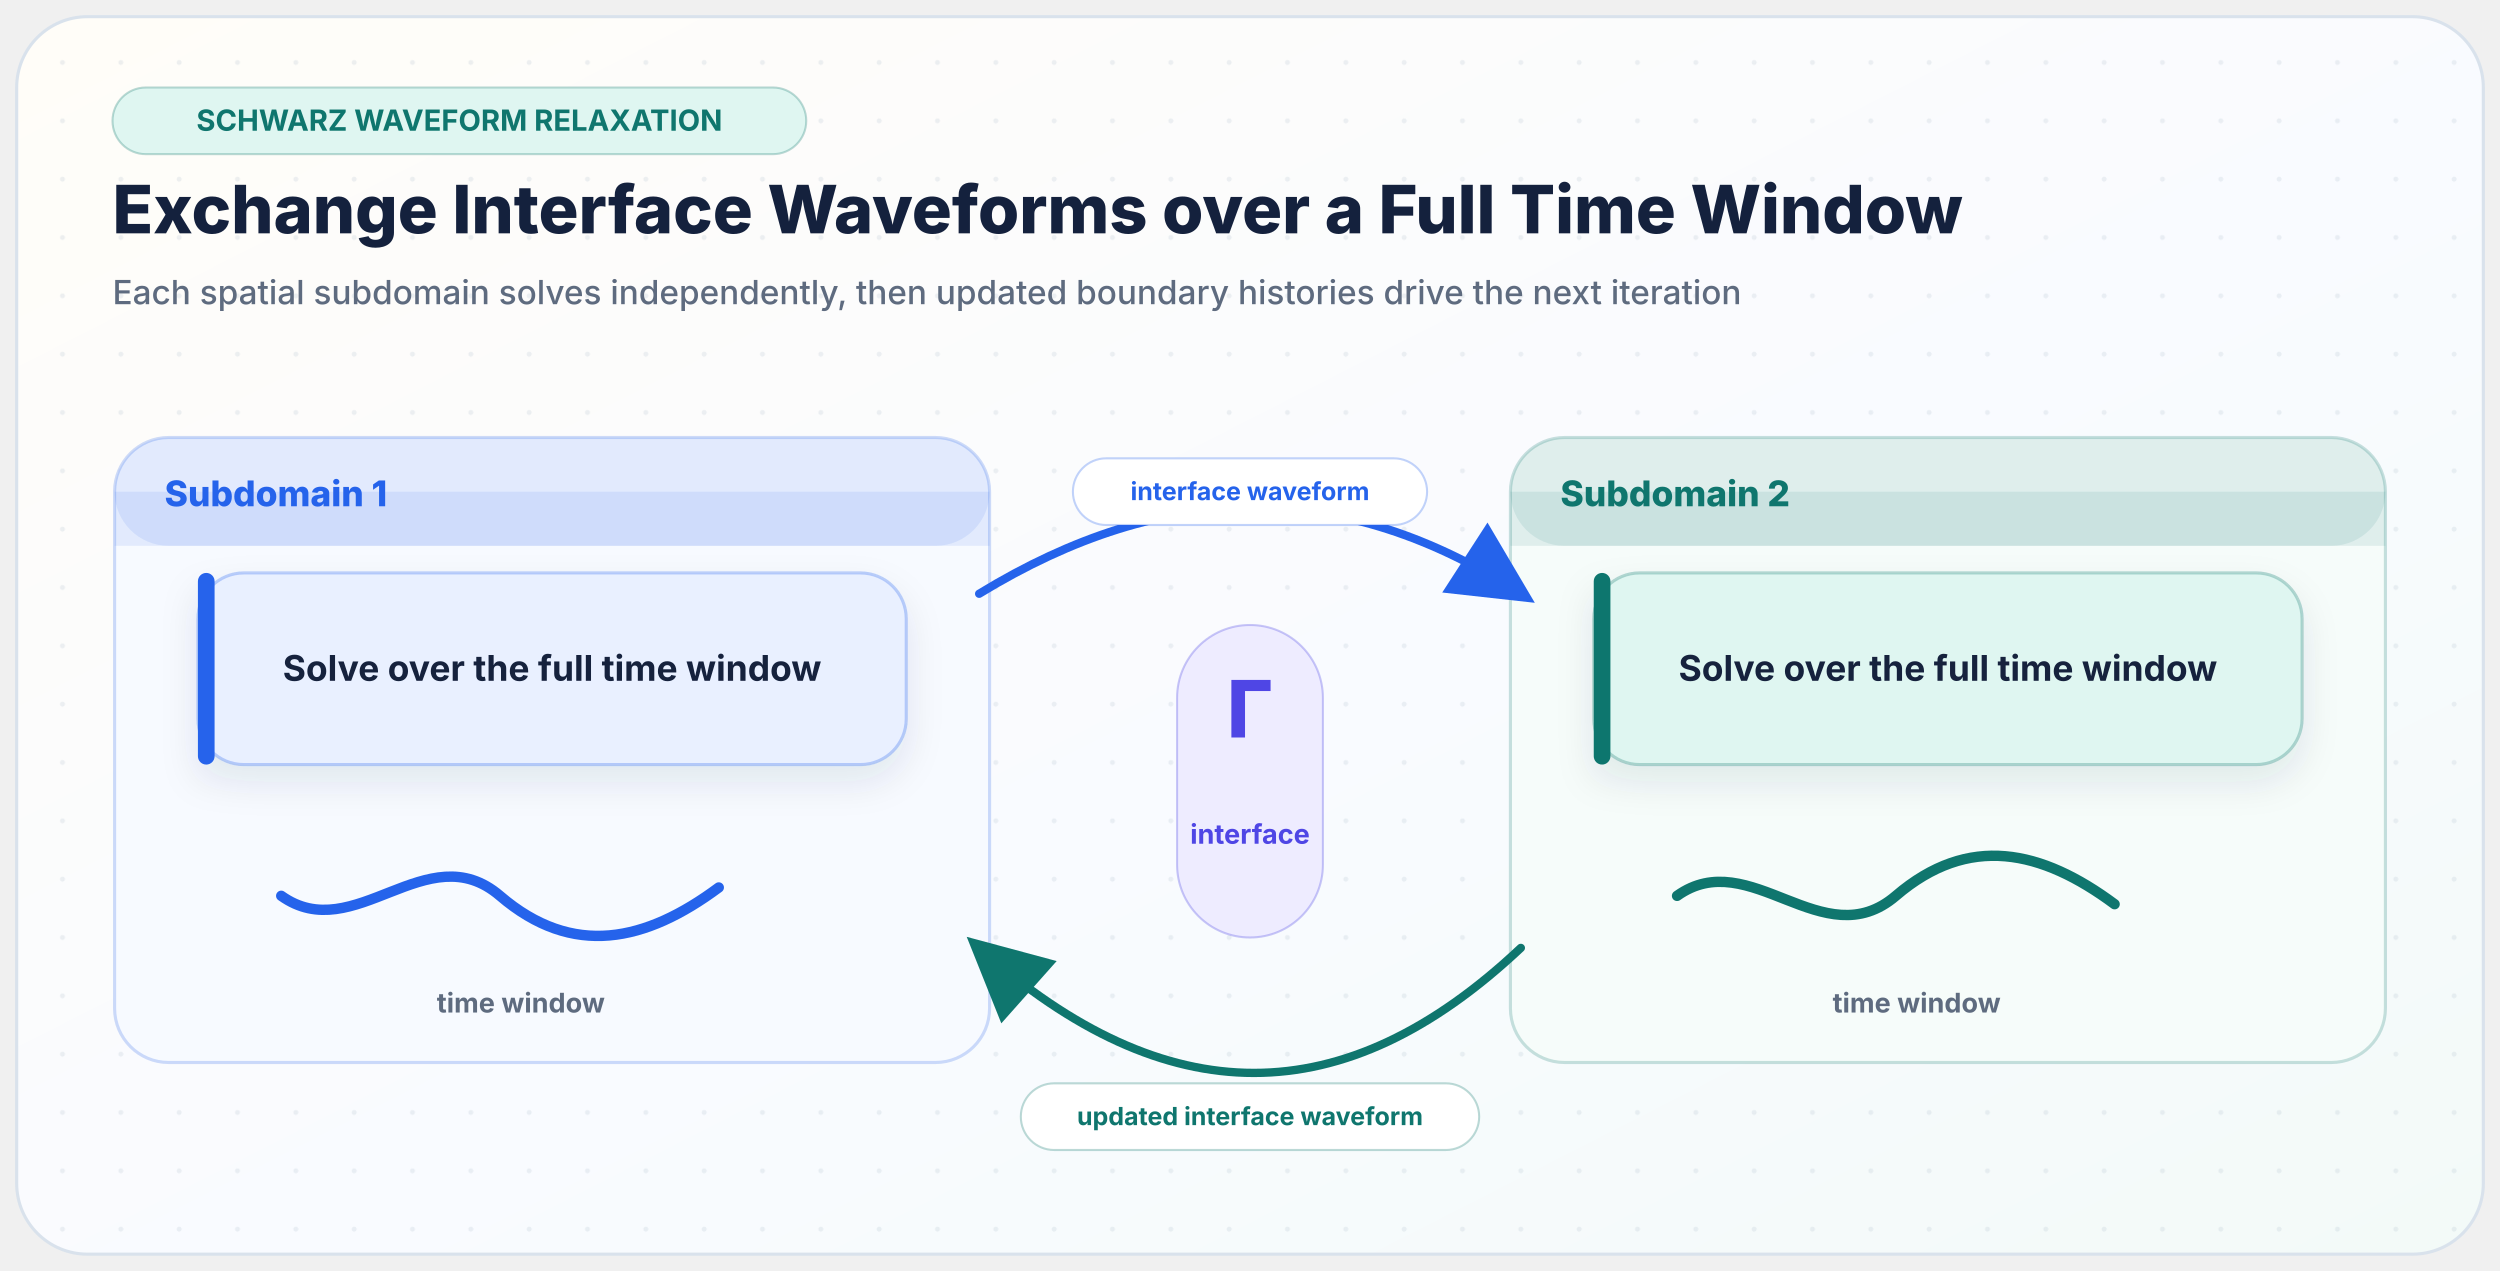
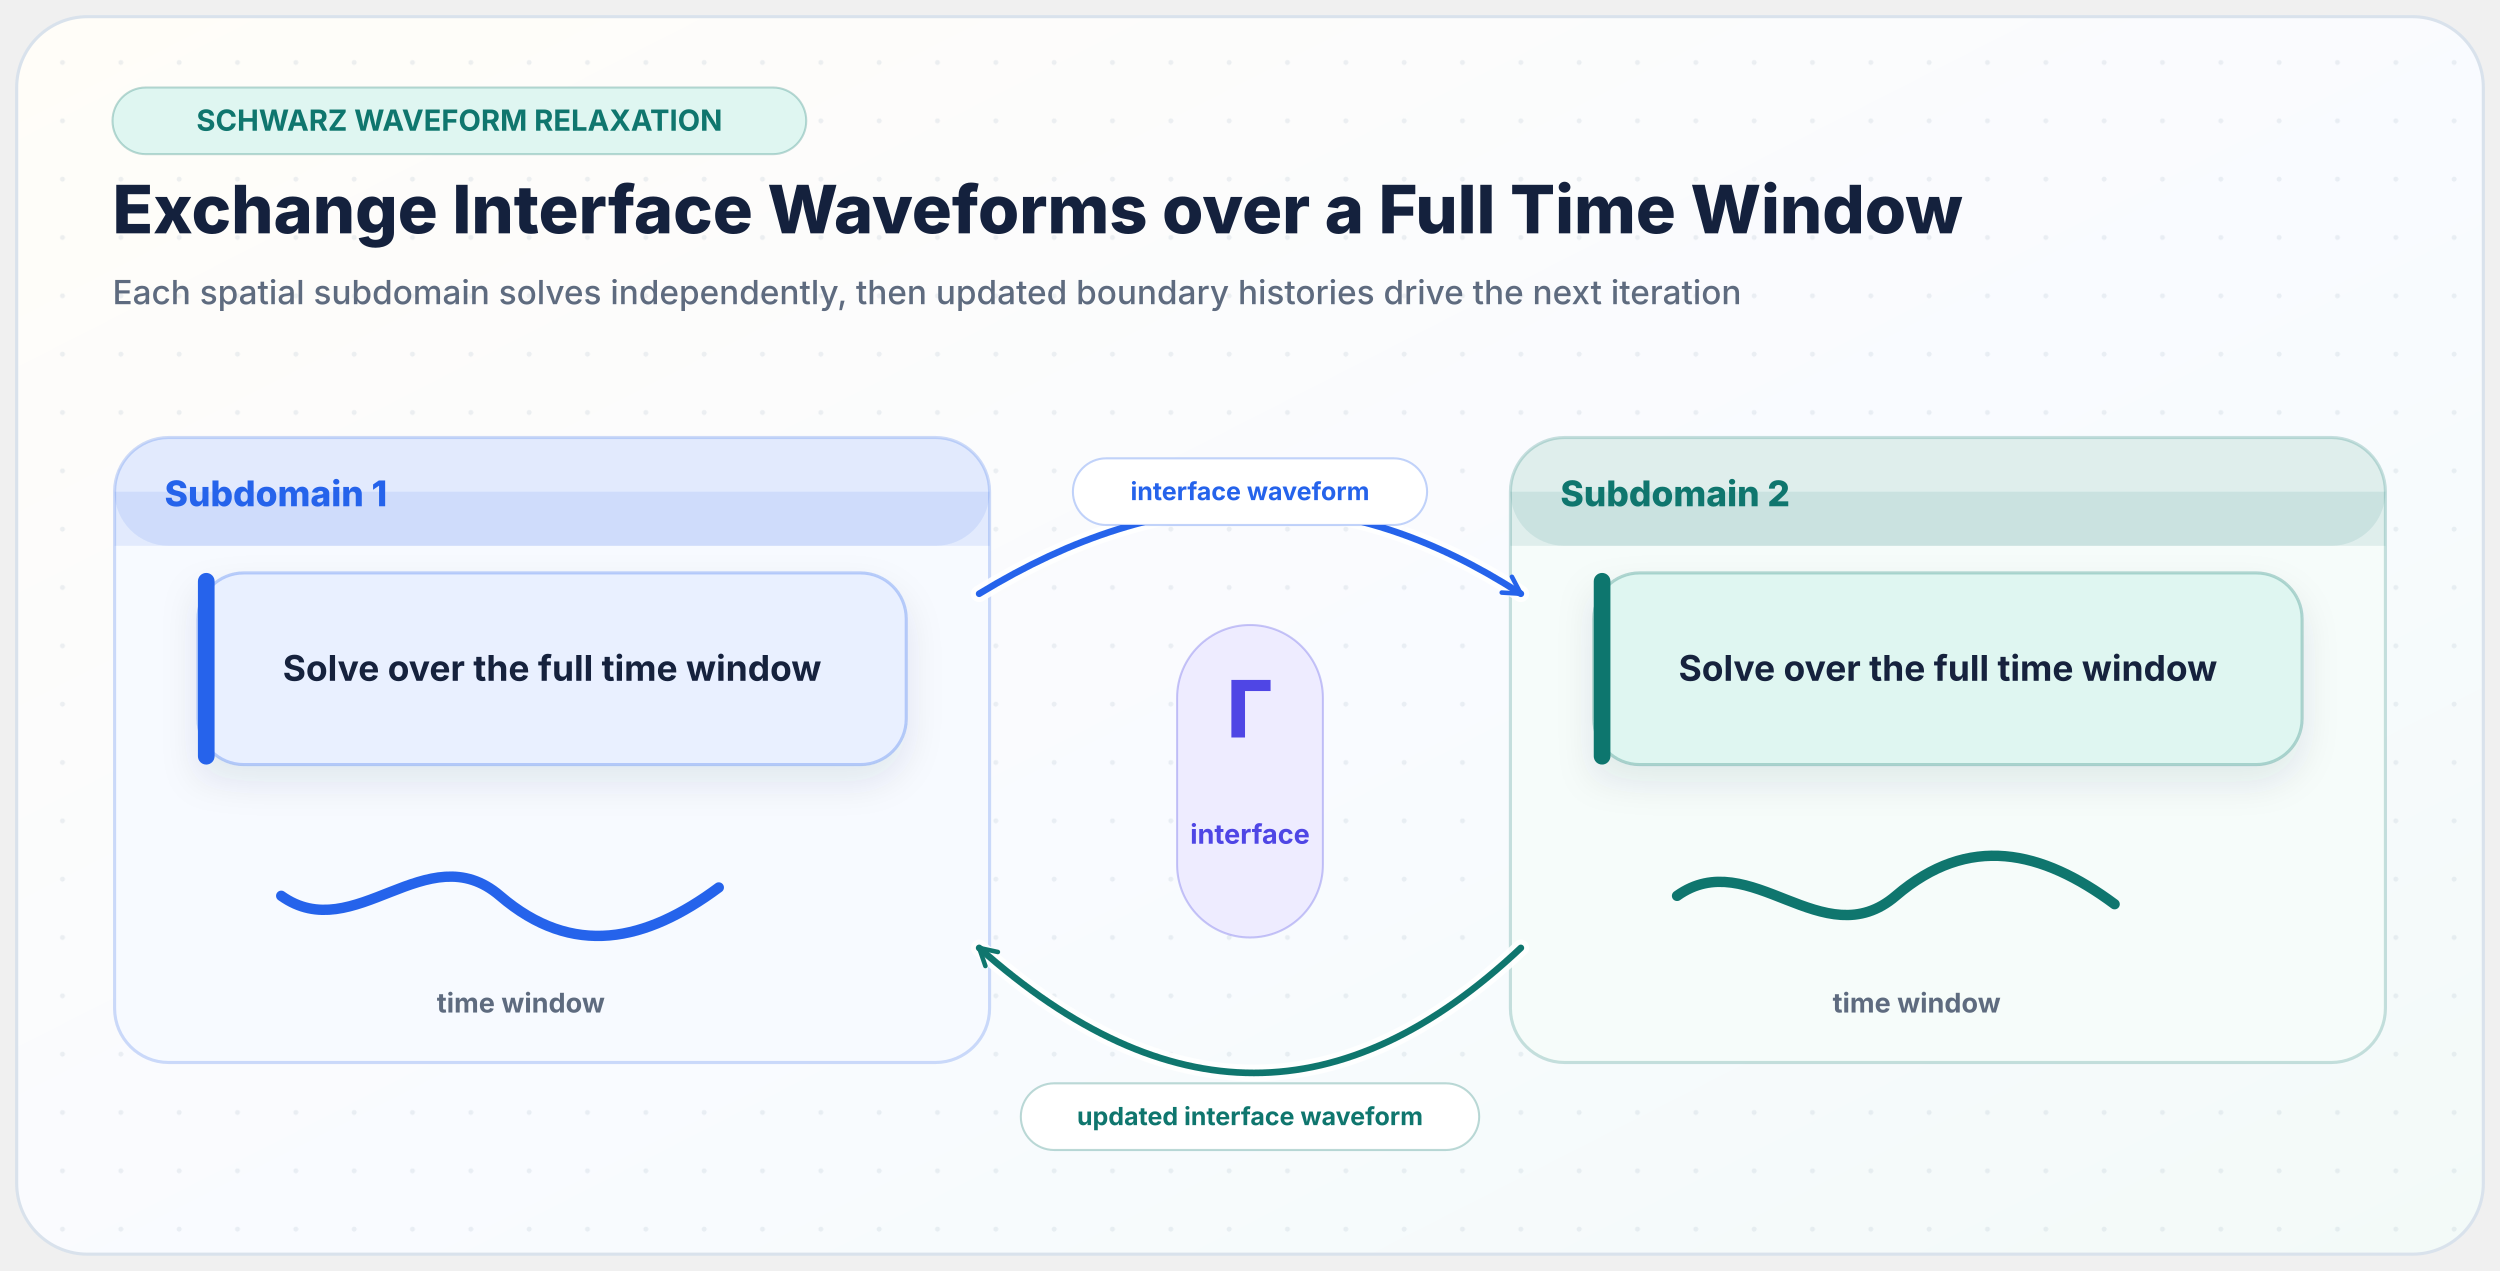
<svg xmlns="http://www.w3.org/2000/svg" width="1200" height="610" viewBox="0 0 1200 610" role="img" aria-labelledby="diagram-title diagram-desc">
  <defs>
    <linearGradient id="paper" x1="0" y1="0" x2="1" y2="1">
      <stop offset="0" stop-color="#fffdf8" />
      <stop offset=".55" stop-color="#f9fbff" />
      <stop offset="1" stop-color="#f3faf8" />
    </linearGradient>
    <pattern id="dots" width="28" height="28" patternUnits="userSpaceOnUse">
      <circle cx="2" cy="2" r="1.2" fill="#9fb0c2" opacity=".18" />
    </pattern>
    <filter id="shadow" x="-20%" y="-20%" width="140%" height="150%">
      <feDropShadow dx="0" dy="8" stdDeviation="9" flood-color="#183153" flood-opacity=".10" />
    </filter>
-     <marker id="arrow" markerWidth="10" markerHeight="10" refX="8" refY="5" orient="auto" markerUnits="strokeWidth">
-       <path d="M 0 0 L 10 5 L 0 10 z" fill="#b8c4d2" />
+     <marker id="arrow" markerWidth="12" markerHeight="12" refX="10" refY="6" orient="auto" markerUnits="userSpaceOnUse">
+       <path d="M 2 1.5 L 10 6 L 2 10.5" fill="none" stroke="#b8c4d2" stroke-width="2.2" stroke-linecap="round" stroke-linejoin="round" />
    </marker>
-     <marker id="arrowTeal" markerWidth="10" markerHeight="10" refX="8" refY="5" orient="auto" markerUnits="strokeWidth">
-       <path d="M 0 0 L 10 5 L 0 10 z" fill="#0f766e" />
+     <marker id="arrowTeal" markerWidth="12" markerHeight="12" refX="10" refY="6" orient="auto" markerUnits="userSpaceOnUse">
+       <path d="M 2 1.5 L 10 6 L 2 10.5" fill="none" stroke="#0f766e" stroke-width="2.2" stroke-linecap="round" stroke-linejoin="round" />
    </marker>
-     <marker id="arrowBlue" markerWidth="10" markerHeight="10" refX="8" refY="5" orient="auto" markerUnits="strokeWidth">
-       <path d="M 0 0 L 10 5 L 0 10 z" fill="#2563eb" />
+     <marker id="arrowBlue" markerWidth="12" markerHeight="12" refX="10" refY="6" orient="auto" markerUnits="userSpaceOnUse">
+       <path d="M 2 1.5 L 10 6 L 2 10.5" fill="none" stroke="#2563eb" stroke-width="2.2" stroke-linecap="round" stroke-linejoin="round" />
    </marker>
-     <marker id="arrowAmber" markerWidth="10" markerHeight="10" refX="8" refY="5" orient="auto" markerUnits="strokeWidth">
-       <path d="M 0 0 L 10 5 L 0 10 z" fill="#d97706" />
+     <marker id="arrowIndigo" markerWidth="12" markerHeight="12" refX="10" refY="6" orient="auto" markerUnits="userSpaceOnUse">
+       <path d="M 2 1.5 L 10 6 L 2 10.5" fill="none" stroke="#4f46e5" stroke-width="2.2" stroke-linecap="round" stroke-linejoin="round" />
    </marker>
-     <marker id="arrowRose" markerWidth="10" markerHeight="10" refX="8" refY="5" orient="auto" markerUnits="strokeWidth">
-       <path d="M 0 0 L 10 5 L 0 10 z" fill="#dc4c64" />
+     <marker id="arrowAmber" markerWidth="12" markerHeight="12" refX="10" refY="6" orient="auto" markerUnits="userSpaceOnUse">
+       <path d="M 2 1.5 L 10 6 L 2 10.5" fill="none" stroke="#d97706" stroke-width="2.2" stroke-linecap="round" stroke-linejoin="round" />
+     </marker>
+     <marker id="arrowRose" markerWidth="12" markerHeight="12" refX="10" refY="6" orient="auto" markerUnits="userSpaceOnUse">
+       <path d="M 2 1.5 L 10 6 L 2 10.5" fill="none" stroke="#dc4c64" stroke-width="2.2" stroke-linecap="round" stroke-linejoin="round" />
+     </marker>
+     <marker id="arrowGreen" markerWidth="12" markerHeight="12" refX="10" refY="6" orient="auto" markerUnits="userSpaceOnUse">
+       <path d="M 2 1.5 L 10 6 L 2 10.5" fill="none" stroke="#16865b" stroke-width="2.2" stroke-linecap="round" stroke-linejoin="round" />
    </marker>
  </defs>
  <rect x="8" y="8" width="1184" height="594" rx="34" fill="url(#paper)" stroke="#d9e2ec" stroke-width="1.5" />
  <rect x="8" y="8" width="1184" height="594" rx="34" fill="url(#dots)" />
  <g>
    <rect x="54" y="42" width="333" height="32" rx="16" fill="#dff6f1" stroke="#0f766e" stroke-opacity=".28" />
    <text x="220.5" y="62.76" text-anchor="middle" font-family="Inter, Noto Sans SC, PingFang SC, Microsoft YaHei, system-ui, sans-serif" font-size="14" font-weight="700" fill="#0f766e" opacity="1">
      <tspan x="220.5" dy="0">SCHWARZ WAVEFORM RELAXATION</tspan>
    </text>
  </g>
  <text x="54" y="112" text-anchor="start" font-family="Inter, Noto Sans SC, PingFang SC, Microsoft YaHei, system-ui, sans-serif" font-size="32" font-weight="800" fill="#14213d" opacity="1">
    <tspan x="54" dy="0">Exchange Interface Waveforms over a Full Time Window</tspan>
  </text>
  <text x="54" y="146" text-anchor="start" font-family="Inter, Noto Sans SC, PingFang SC, Microsoft YaHei, system-ui, sans-serif" font-size="16" font-weight="500" fill="#5e6b7f" opacity="1">
    <tspan x="54" dy="0">Each spatial subdomain solves independently, then updated boundary histories drive the next iteration</tspan>
  </text>
  <g>
    <rect x="55" y="210" width="420" height="300" rx="26" fill="#f7faff" stroke="#2563eb" stroke-opacity=".22" stroke-width="1.5" />
    <rect x="55" y="210" width="420" height="52" rx="26" fill="#2563eb" fill-opacity=".1" />
    <rect x="55" y="236" width="420" height="26" fill="#2563eb" fill-opacity=".1" />
    <text x="79" y="243" text-anchor="start" font-family="Inter, Noto Sans SC, PingFang SC, Microsoft YaHei, system-ui, sans-serif" font-size="17" font-weight="800" fill="#2563eb" opacity="1">
      <tspan x="79" dy="0">Subdomain 1</tspan>
    </text>
  </g>
  <g filter="url(#shadow)">
    <rect x="95" y="275" width="340" height="92" rx="22" fill="#e9f0ff" stroke="#2563eb" stroke-opacity=".28" stroke-width="1.5" />
    <rect x="95" y="275" width="8" height="92" rx="4" fill="#2563eb" />
    <text x="265" y="326.78" text-anchor="middle" font-family="Inter, Noto Sans SC, PingFang SC, Microsoft YaHei, system-ui, sans-serif" font-size="17" font-weight="750" fill="#14213d" opacity="1">
      <tspan x="265" dy="0">Solve over the full time window</tspan>
    </text>
  </g>
  <path d="M 135 430 C 170 455, 205 400, 240 430 S 310 452, 345 426" fill="none" stroke="#2563eb" stroke-width="5" stroke-linecap="round" />
  <text x="250" y="486" text-anchor="middle" font-family="Inter, Noto Sans SC, PingFang SC, Microsoft YaHei, system-ui, sans-serif" font-size="13" font-weight="650" fill="#5e6b7f" opacity="1">
    <tspan x="250" dy="0">time window</tspan>
  </text>
  <g>
    <rect x="725" y="210" width="420" height="300" rx="26" fill="#f6fcfa" stroke="#0f766e" stroke-opacity=".22" stroke-width="1.5" />
    <rect x="725" y="210" width="420" height="52" rx="26" fill="#0f766e" fill-opacity=".1" />
    <rect x="725" y="236" width="420" height="26" fill="#0f766e" fill-opacity=".1" />
    <text x="749" y="243" text-anchor="start" font-family="Inter, Noto Sans SC, PingFang SC, Microsoft YaHei, system-ui, sans-serif" font-size="17" font-weight="800" fill="#0f766e" opacity="1">
      <tspan x="749" dy="0">Subdomain 2</tspan>
    </text>
  </g>
  <g filter="url(#shadow)">
    <rect x="765" y="275" width="340" height="92" rx="22" fill="#dff6f1" stroke="#0f766e" stroke-opacity=".28" stroke-width="1.5" />
    <rect x="765" y="275" width="8" height="92" rx="4" fill="#0f766e" />
    <text x="935" y="326.78" text-anchor="middle" font-family="Inter, Noto Sans SC, PingFang SC, Microsoft YaHei, system-ui, sans-serif" font-size="17" font-weight="750" fill="#14213d" opacity="1">
      <tspan x="935" dy="0">Solve over the full time window</tspan>
    </text>
  </g>
  <path d="M 805 430 C 840 405, 875 460, 910 430 S 980 408, 1015 434" fill="none" stroke="#0f766e" stroke-width="5" stroke-linecap="round" />
  <text x="920" y="486" text-anchor="middle" font-family="Inter, Noto Sans SC, PingFang SC, Microsoft YaHei, system-ui, sans-serif" font-size="13" font-weight="650" fill="#5e6b7f" opacity="1">
    <tspan x="920" dy="0">time window</tspan>
  </text>
-   <path d="M 470 285 C 560 230, 645 230, 730 285" fill="none" stroke="#2563eb" stroke-width="4" stroke-linecap="round" stroke-linejoin="round" marker-end="url(#arrowBlue)" opacity="1" />
+   <g class="flow-connector" opacity="1">
+     <path d="M 470 285 C 560 230, 645 230, 730 285" fill="none" stroke="#ffffff" stroke-opacity=".88" stroke-width="8" stroke-linecap="round" stroke-linejoin="round" />
+     <path d="M 470 285 C 560 230, 645 230, 730 285" fill="none" stroke="#2563eb" stroke-width="3.2" stroke-linecap="round" stroke-linejoin="round" marker-end="url(#arrowBlue)" />
+   </g>
  <g>
    <rect x="515" y="220" width="170" height="32" rx="16" fill="#ffffff" stroke="#2563eb" stroke-opacity=".28" />
    <text x="600" y="240.08" text-anchor="middle" font-family="Inter, Noto Sans SC, PingFang SC, Microsoft YaHei, system-ui, sans-serif" font-size="12" font-weight="700" fill="#2563eb" opacity="1">
      <tspan x="600" dy="0">interface waveform</tspan>
    </text>
  </g>
-   <path d="M 730 455 C 645 535, 560 535, 470 455" fill="none" stroke="#0f766e" stroke-width="4" stroke-linecap="round" stroke-linejoin="round" marker-end="url(#arrowTeal)" opacity="1" />
+   <g class="flow-connector" opacity="1">
+     <path d="M 730 455 C 645 535, 560 535, 470 455" fill="none" stroke="#ffffff" stroke-opacity=".88" stroke-width="8" stroke-linecap="round" stroke-linejoin="round" />
+     <path d="M 730 455 C 645 535, 560 535, 470 455" fill="none" stroke="#0f766e" stroke-width="3.2" stroke-linecap="round" stroke-linejoin="round" marker-end="url(#arrowTeal)" />
+   </g>
  <g>
    <rect x="490" y="520" width="220" height="32" rx="16" fill="#ffffff" stroke="#0f766e" stroke-opacity=".28" />
    <text x="600" y="540.08" text-anchor="middle" font-family="Inter, Noto Sans SC, PingFang SC, Microsoft YaHei, system-ui, sans-serif" font-size="12" font-weight="700" fill="#0f766e" opacity="1">
      <tspan x="600" dy="0">updated interface waveform</tspan>
    </text>
  </g>
  <rect x="565" y="300" width="70" height="150" rx="35" fill="#eeecff" stroke="#4f46e5" stroke-opacity=".3" />
  <text x="600" y="354" text-anchor="middle" font-family="Inter, Noto Sans SC, PingFang SC, Microsoft YaHei, system-ui, sans-serif" font-size="38" font-weight="800" fill="#4f46e5" opacity="1">
    <tspan x="600" dy="0">Γ</tspan>
  </text>
  <text x="600" y="405" text-anchor="middle" font-family="Inter, Noto Sans SC, PingFang SC, Microsoft YaHei, system-ui, sans-serif" font-size="13" font-weight="700" fill="#4f46e5" opacity="1">
    <tspan x="600" dy="0">interface</tspan>
  </text>
</svg>
